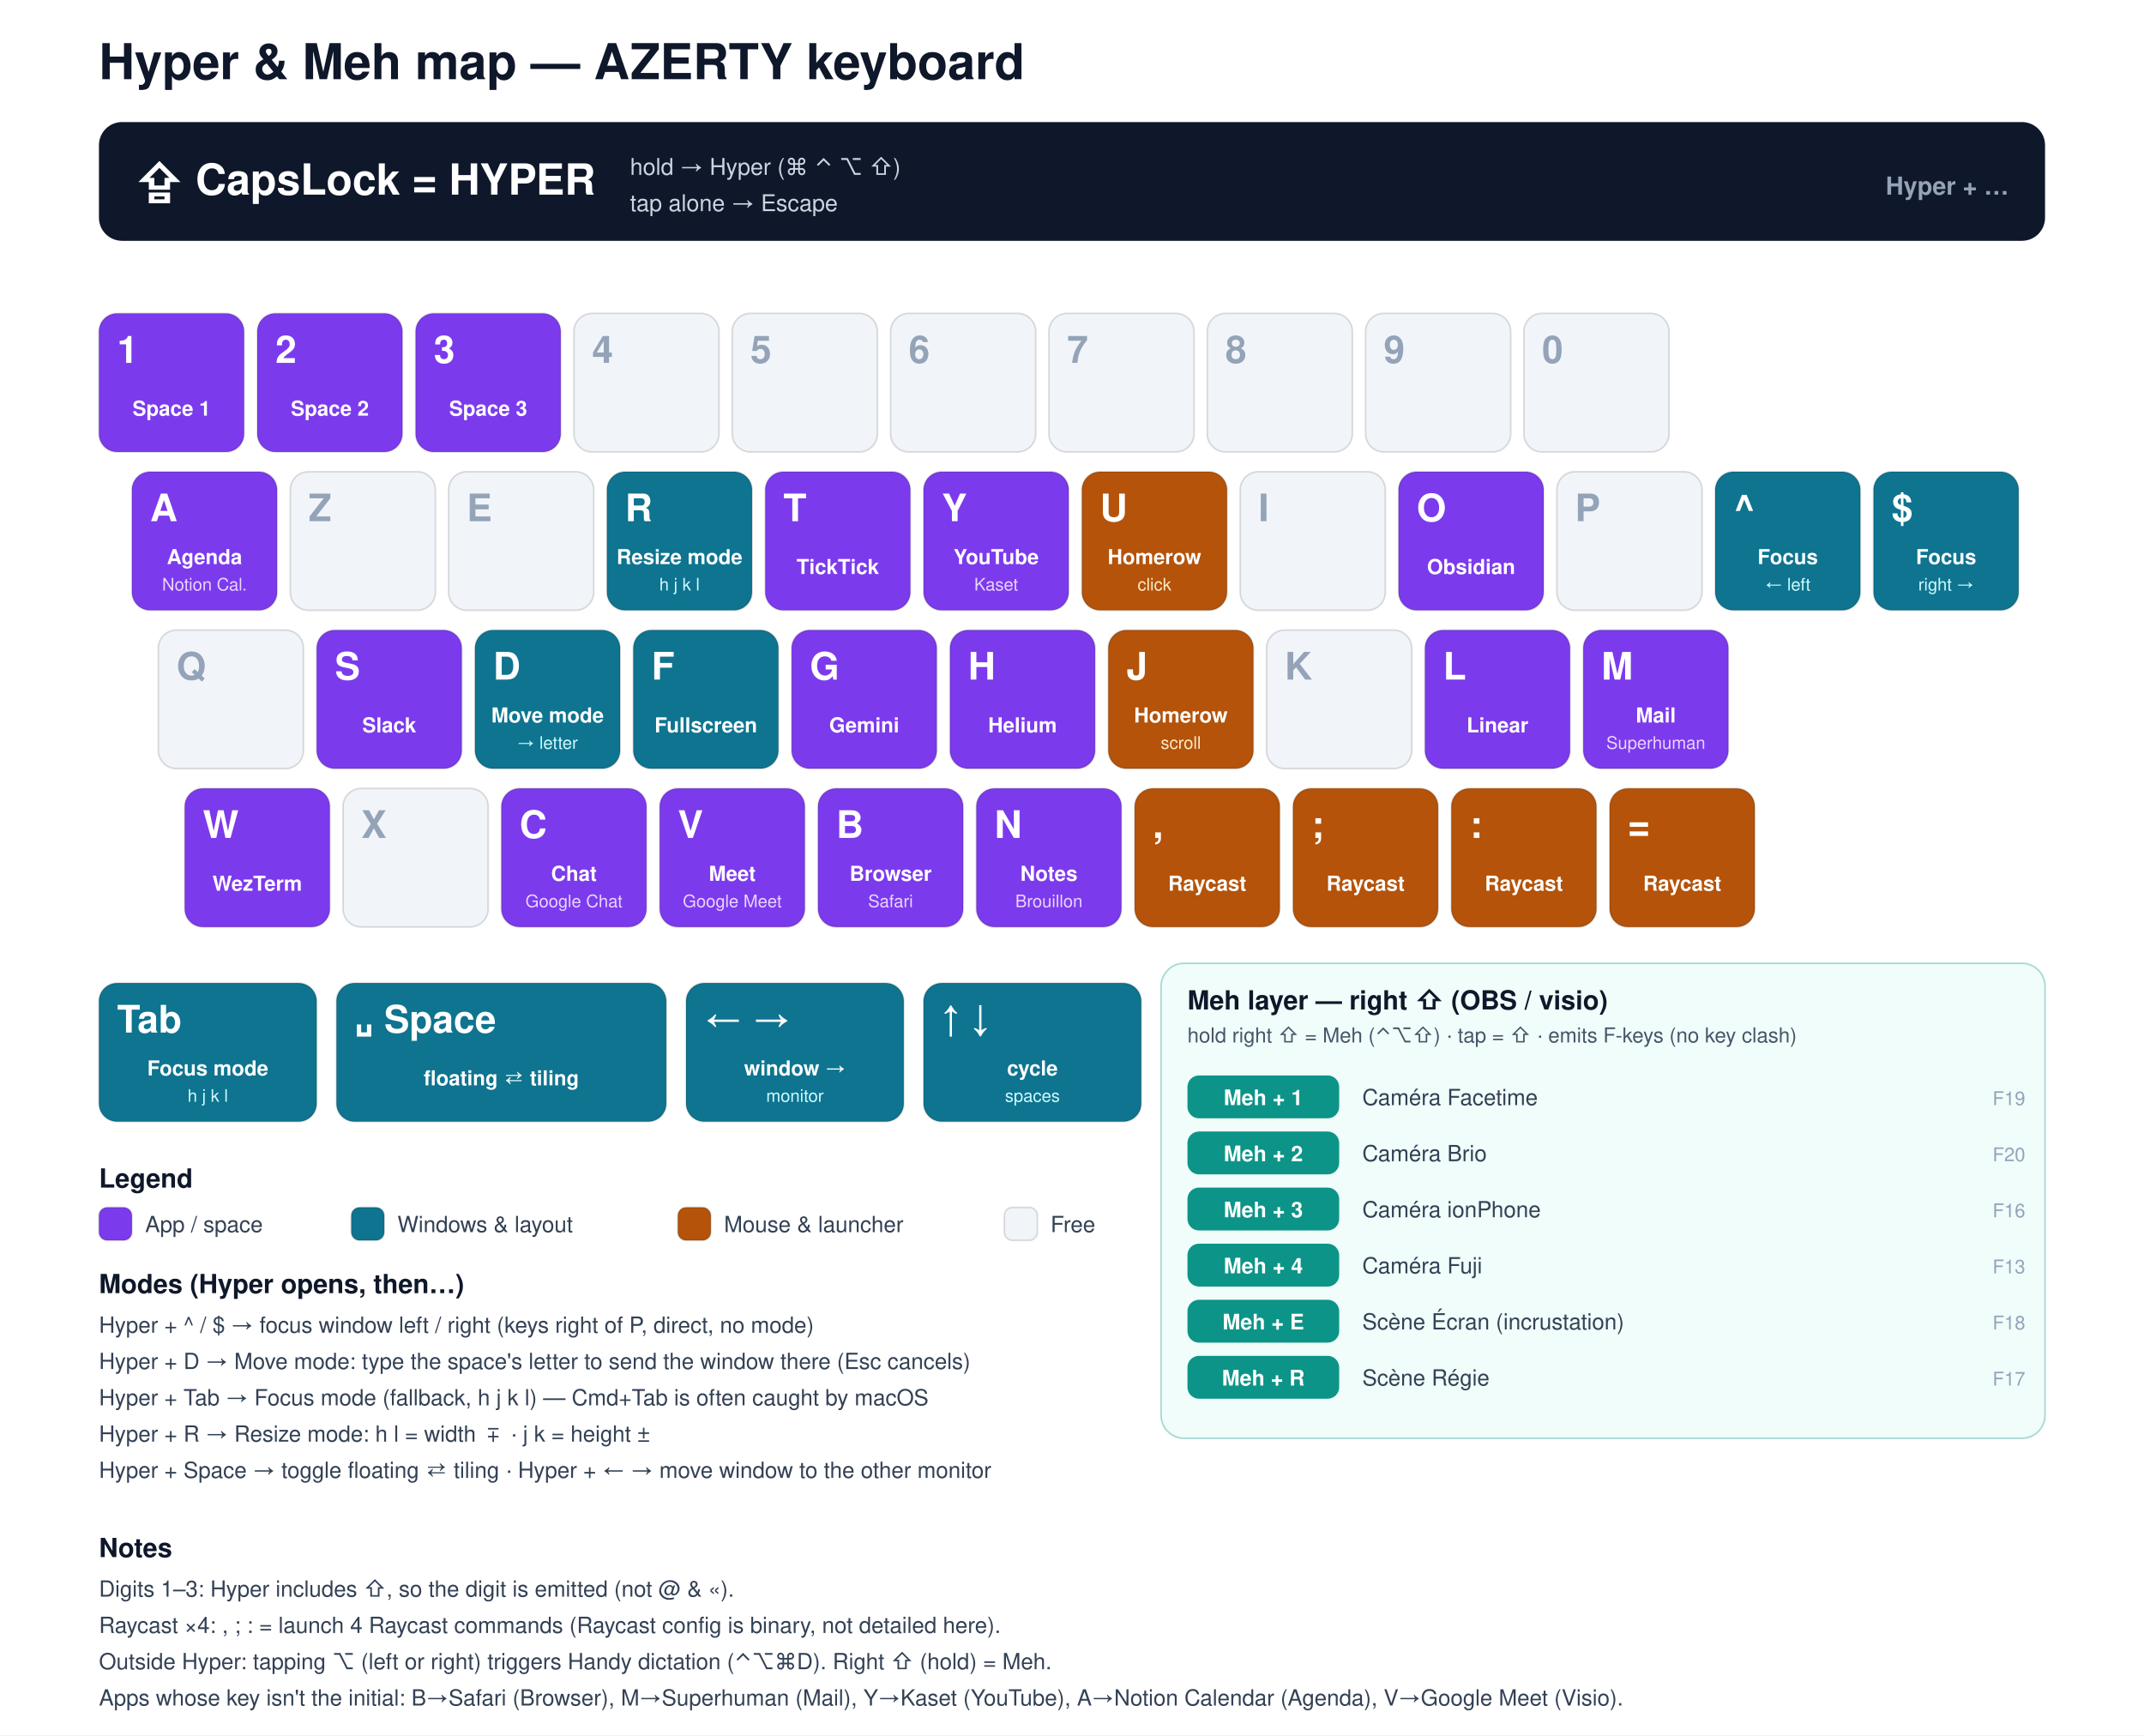
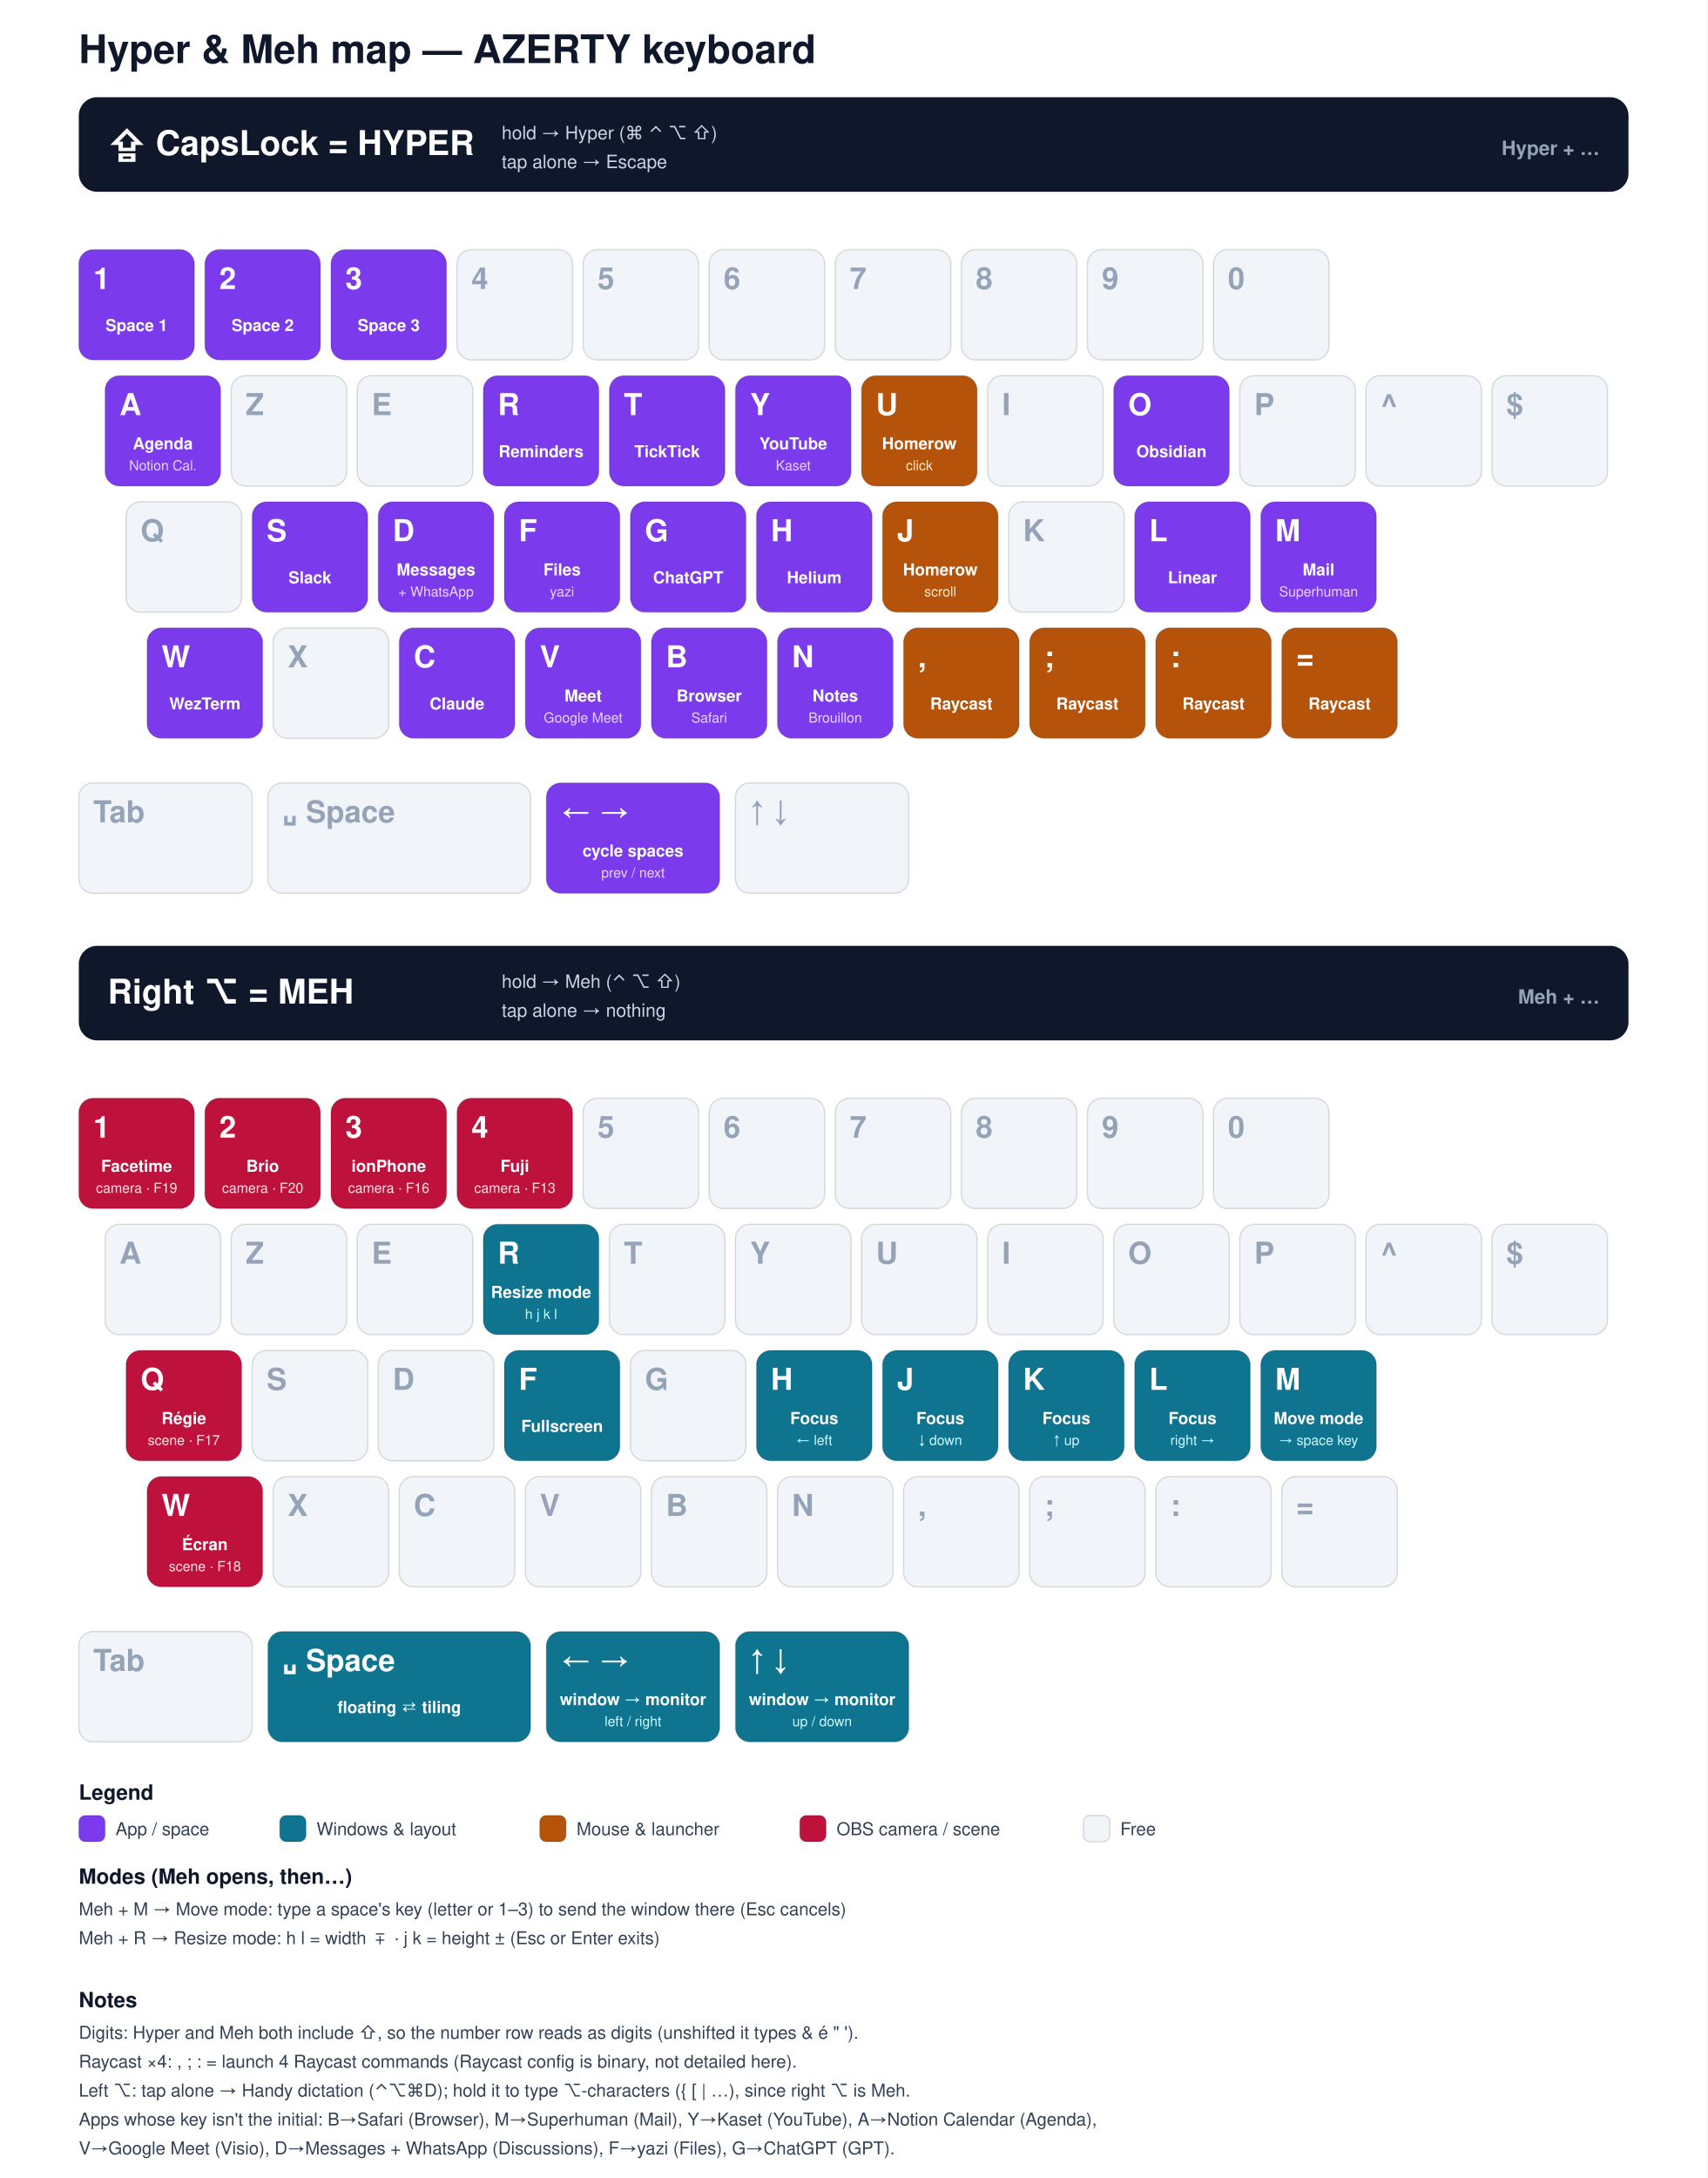
- <svg xmlns="http://www.w3.org/2000/svg" width="1300" height="1052" viewBox="0 0 1300 1052" font-family="-apple-system, Helvetica, Arial, sans-serif">
-   <rect width="1300" height="1052" fill="#ffffff" />
+ <svg xmlns="http://www.w3.org/2000/svg" width="1300" height="1658" viewBox="0 0 1300 1658" font-family="-apple-system, Helvetica, Arial, sans-serif">
+   <rect width="1300" height="1658" fill="#ffffff" />
  <text x="60" y="48" font-size="30" font-weight="800" fill="#0f172a">Hyper &amp; Meh map — AZERTY keyboard</text>
  <rect x="60" y="74" width="1180" height="72" rx="14" fill="#0f172a" />
  <text x="82" y="118" font-size="26" font-weight="800" fill="#ffffff">⇪ CapsLock = HYPER</text>
  <text x="382" y="106" font-size="14" fill="#cbd5e1">hold → Hyper (⌘ ⌃ ⌥ ⇧)</text>
  <text x="382" y="128" font-size="14" fill="#cbd5e1">tap alone → Escape</text>
  <text x="1218" y="118" font-size="15" font-weight="600" text-anchor="end" fill="#94a3b8">Hyper + …</text>
  <g>
    <rect x="60" y="190" width="88" height="84" rx="11" fill="#7c3aed" stroke="#00000022" stroke-width="1" />
    <text x="71" y="220" font-size="23" font-weight="700" fill="#ffffff">1</text>
    <text x="104.0" y="252" font-size="12.5" font-weight="600" text-anchor="middle" fill="#ffffff">Space 1</text>
  </g>
  <g>
    <rect x="156" y="190" width="88" height="84" rx="11" fill="#7c3aed" stroke="#00000022" stroke-width="1" />
    <text x="167" y="220" font-size="23" font-weight="700" fill="#ffffff">2</text>
    <text x="200.0" y="252" font-size="12.5" font-weight="600" text-anchor="middle" fill="#ffffff">Space 2</text>
  </g>
  <g>
    <rect x="252" y="190" width="88" height="84" rx="11" fill="#7c3aed" stroke="#00000022" stroke-width="1" />
    <text x="263" y="220" font-size="23" font-weight="700" fill="#ffffff">3</text>
    <text x="296.0" y="252" font-size="12.5" font-weight="600" text-anchor="middle" fill="#ffffff">Space 3</text>
  </g>
  <g>
    <rect x="348" y="190" width="88" height="84" rx="11" fill="#f1f5f9" stroke="#00000022" stroke-width="1" />
    <text x="359" y="220" font-size="23" font-weight="700" fill="#94a3b8">4</text>
  </g>
  <g>
    <rect x="444" y="190" width="88" height="84" rx="11" fill="#f1f5f9" stroke="#00000022" stroke-width="1" />
    <text x="455" y="220" font-size="23" font-weight="700" fill="#94a3b8">5</text>
  </g>
  <g>
    <rect x="540" y="190" width="88" height="84" rx="11" fill="#f1f5f9" stroke="#00000022" stroke-width="1" />
    <text x="551" y="220" font-size="23" font-weight="700" fill="#94a3b8">6</text>
  </g>
  <g>
    <rect x="636" y="190" width="88" height="84" rx="11" fill="#f1f5f9" stroke="#00000022" stroke-width="1" />
    <text x="647" y="220" font-size="23" font-weight="700" fill="#94a3b8">7</text>
  </g>
  <g>
    <rect x="732" y="190" width="88" height="84" rx="11" fill="#f1f5f9" stroke="#00000022" stroke-width="1" />
    <text x="743" y="220" font-size="23" font-weight="700" fill="#94a3b8">8</text>
  </g>
  <g>
    <rect x="828" y="190" width="88" height="84" rx="11" fill="#f1f5f9" stroke="#00000022" stroke-width="1" />
    <text x="839" y="220" font-size="23" font-weight="700" fill="#94a3b8">9</text>
  </g>
  <g>
    <rect x="924" y="190" width="88" height="84" rx="11" fill="#f1f5f9" stroke="#00000022" stroke-width="1" />
    <text x="935" y="220" font-size="23" font-weight="700" fill="#94a3b8">0</text>
  </g>
  <g>
    <rect x="80" y="286" width="88" height="84" rx="11" fill="#7c3aed" stroke="#00000022" stroke-width="1" />
    <text x="91" y="316" font-size="23" font-weight="700" fill="#ffffff">A</text>
    <text x="124.0" y="342" font-size="12.5" font-weight="600" text-anchor="middle" fill="#ffffff">Agenda</text>
    <text x="124.0" y="358" font-size="10.5" text-anchor="middle" fill="#e9d5ff">Notion Cal.</text>
  </g>
  <g>
    <rect x="176" y="286" width="88" height="84" rx="11" fill="#f1f5f9" stroke="#00000022" stroke-width="1" />
    <text x="187" y="316" font-size="23" font-weight="700" fill="#94a3b8">Z</text>
  </g>
  <g>
    <rect x="272" y="286" width="88" height="84" rx="11" fill="#f1f5f9" stroke="#00000022" stroke-width="1" />
    <text x="283" y="316" font-size="23" font-weight="700" fill="#94a3b8">E</text>
  </g>
  <g>
-     <rect x="368" y="286" width="88" height="84" rx="11" fill="#0e7490" stroke="#00000022" stroke-width="1" />
+     <rect x="368" y="286" width="88" height="84" rx="11" fill="#7c3aed" stroke="#00000022" stroke-width="1" />
    <text x="379" y="316" font-size="23" font-weight="700" fill="#ffffff">R</text>
-     <text x="412.0" y="342" font-size="12.5" font-weight="600" text-anchor="middle" fill="#ffffff">Resize mode</text>
-     <text x="412.0" y="358" font-size="10.5" text-anchor="middle" fill="#cffafe">h j k l</text>
+     <text x="412.0" y="348" font-size="12.5" font-weight="600" text-anchor="middle" fill="#ffffff">Reminders</text>
  </g>
  <g>
    <rect x="464" y="286" width="88" height="84" rx="11" fill="#7c3aed" stroke="#00000022" stroke-width="1" />
    <text x="475" y="316" font-size="23" font-weight="700" fill="#ffffff">T</text>
    <text x="508.0" y="348" font-size="12.5" font-weight="600" text-anchor="middle" fill="#ffffff">TickTick</text>
  </g>
  <g>
    <rect x="560" y="286" width="88" height="84" rx="11" fill="#7c3aed" stroke="#00000022" stroke-width="1" />
    <text x="571" y="316" font-size="23" font-weight="700" fill="#ffffff">Y</text>
    <text x="604.0" y="342" font-size="12.5" font-weight="600" text-anchor="middle" fill="#ffffff">YouTube</text>
    <text x="604.0" y="358" font-size="10.5" text-anchor="middle" fill="#e9d5ff">Kaset</text>
  </g>
  <g>
    <rect x="656" y="286" width="88" height="84" rx="11" fill="#b45309" stroke="#00000022" stroke-width="1" />
    <text x="667" y="316" font-size="23" font-weight="700" fill="#ffffff">U</text>
    <text x="700.0" y="342" font-size="12.5" font-weight="600" text-anchor="middle" fill="#ffffff">Homerow</text>
    <text x="700.0" y="358" font-size="10.5" text-anchor="middle" fill="#fde9c8">click</text>
  </g>
  <g>
    <rect x="752" y="286" width="88" height="84" rx="11" fill="#f1f5f9" stroke="#00000022" stroke-width="1" />
    <text x="763" y="316" font-size="23" font-weight="700" fill="#94a3b8">I</text>
  </g>
  <g>
    <rect x="848" y="286" width="88" height="84" rx="11" fill="#7c3aed" stroke="#00000022" stroke-width="1" />
    <text x="859" y="316" font-size="23" font-weight="700" fill="#ffffff">O</text>
    <text x="892.0" y="348" font-size="12.5" font-weight="600" text-anchor="middle" fill="#ffffff">Obsidian</text>
  </g>
  <g>
    <rect x="944" y="286" width="88" height="84" rx="11" fill="#f1f5f9" stroke="#00000022" stroke-width="1" />
    <text x="955" y="316" font-size="23" font-weight="700" fill="#94a3b8">P</text>
  </g>
  <g>
-     <rect x="1040" y="286" width="88" height="84" rx="11" fill="#0e7490" stroke="#00000022" stroke-width="1" />
-     <text x="1051" y="316" font-size="23" font-weight="700" fill="#ffffff">^</text>
-     <text x="1084.0" y="342" font-size="12.5" font-weight="600" text-anchor="middle" fill="#ffffff">Focus</text>
-     <text x="1084.0" y="358" font-size="10.5" text-anchor="middle" fill="#cffafe">← left</text>
-   </g>
-   <g>
-     <rect x="1136" y="286" width="88" height="84" rx="11" fill="#0e7490" stroke="#00000022" stroke-width="1" />
-     <text x="1147" y="316" font-size="23" font-weight="700" fill="#ffffff">$</text>
-     <text x="1180.0" y="342" font-size="12.5" font-weight="600" text-anchor="middle" fill="#ffffff">Focus</text>
-     <text x="1180.0" y="358" font-size="10.5" text-anchor="middle" fill="#cffafe">right →</text>
+     <rect x="1040" y="286" width="88" height="84" rx="11" fill="#f1f5f9" stroke="#00000022" stroke-width="1" />
+     <text x="1051" y="316" font-size="23" font-weight="700" fill="#94a3b8">^</text>
+   </g>
+   <g>
+     <rect x="1136" y="286" width="88" height="84" rx="11" fill="#f1f5f9" stroke="#00000022" stroke-width="1" />
+     <text x="1147" y="316" font-size="23" font-weight="700" fill="#94a3b8">$</text>
  </g>
  <g>
    <rect x="96" y="382" width="88" height="84" rx="11" fill="#f1f5f9" stroke="#00000022" stroke-width="1" />
    <text x="107" y="412" font-size="23" font-weight="700" fill="#94a3b8">Q</text>
  </g>
  <g>
    <rect x="192" y="382" width="88" height="84" rx="11" fill="#7c3aed" stroke="#00000022" stroke-width="1" />
    <text x="203" y="412" font-size="23" font-weight="700" fill="#ffffff">S</text>
    <text x="236.0" y="444" font-size="12.5" font-weight="600" text-anchor="middle" fill="#ffffff">Slack</text>
  </g>
  <g>
-     <rect x="288" y="382" width="88" height="84" rx="11" fill="#0e7490" stroke="#00000022" stroke-width="1" />
+     <rect x="288" y="382" width="88" height="84" rx="11" fill="#7c3aed" stroke="#00000022" stroke-width="1" />
    <text x="299" y="412" font-size="23" font-weight="700" fill="#ffffff">D</text>
-     <text x="332.0" y="438" font-size="12.5" font-weight="600" text-anchor="middle" fill="#ffffff">Move mode</text>
-     <text x="332.0" y="454" font-size="10.5" text-anchor="middle" fill="#cffafe">→ letter</text>
-   </g>
-   <g>
-     <rect x="384" y="382" width="88" height="84" rx="11" fill="#0e7490" stroke="#00000022" stroke-width="1" />
+     <text x="332.0" y="438" font-size="12.5" font-weight="600" text-anchor="middle" fill="#ffffff">Messages</text>
+     <text x="332.0" y="454" font-size="10.5" text-anchor="middle" fill="#e9d5ff">+ WhatsApp</text>
+   </g>
+   <g>
+     <rect x="384" y="382" width="88" height="84" rx="11" fill="#7c3aed" stroke="#00000022" stroke-width="1" />
    <text x="395" y="412" font-size="23" font-weight="700" fill="#ffffff">F</text>
-     <text x="428.0" y="444" font-size="12.5" font-weight="600" text-anchor="middle" fill="#ffffff">Fullscreen</text>
+     <text x="428.0" y="438" font-size="12.5" font-weight="600" text-anchor="middle" fill="#ffffff">Files</text>
+     <text x="428.0" y="454" font-size="10.5" text-anchor="middle" fill="#e9d5ff">yazi</text>
  </g>
  <g>
    <rect x="480" y="382" width="88" height="84" rx="11" fill="#7c3aed" stroke="#00000022" stroke-width="1" />
    <text x="491" y="412" font-size="23" font-weight="700" fill="#ffffff">G</text>
-     <text x="524.0" y="444" font-size="12.5" font-weight="600" text-anchor="middle" fill="#ffffff">Gemini</text>
+     <text x="524.0" y="444" font-size="12.5" font-weight="600" text-anchor="middle" fill="#ffffff">ChatGPT</text>
  </g>
  <g>
    <rect x="576" y="382" width="88" height="84" rx="11" fill="#7c3aed" stroke="#00000022" stroke-width="1" />
    <text x="587" y="412" font-size="23" font-weight="700" fill="#ffffff">H</text>
    <text x="620.0" y="444" font-size="12.5" font-weight="600" text-anchor="middle" fill="#ffffff">Helium</text>
  </g>
  <g>
    <rect x="672" y="382" width="88" height="84" rx="11" fill="#b45309" stroke="#00000022" stroke-width="1" />
    <text x="683" y="412" font-size="23" font-weight="700" fill="#ffffff">J</text>
    <text x="716.0" y="438" font-size="12.5" font-weight="600" text-anchor="middle" fill="#ffffff">Homerow</text>
    <text x="716.0" y="454" font-size="10.5" text-anchor="middle" fill="#fde9c8">scroll</text>
  </g>
  <g>
    <rect x="768" y="382" width="88" height="84" rx="11" fill="#f1f5f9" stroke="#00000022" stroke-width="1" />
    <text x="779" y="412" font-size="23" font-weight="700" fill="#94a3b8">K</text>
  </g>
  <g>
    <rect x="864" y="382" width="88" height="84" rx="11" fill="#7c3aed" stroke="#00000022" stroke-width="1" />
    <text x="875" y="412" font-size="23" font-weight="700" fill="#ffffff">L</text>
    <text x="908.0" y="444" font-size="12.5" font-weight="600" text-anchor="middle" fill="#ffffff">Linear</text>
  </g>
  <g>
    <rect x="960" y="382" width="88" height="84" rx="11" fill="#7c3aed" stroke="#00000022" stroke-width="1" />
    <text x="971" y="412" font-size="23" font-weight="700" fill="#ffffff">M</text>
    <text x="1004.0" y="438" font-size="12.5" font-weight="600" text-anchor="middle" fill="#ffffff">Mail</text>
    <text x="1004.0" y="454" font-size="10.5" text-anchor="middle" fill="#e9d5ff">Superhuman</text>
  </g>
  <g>
    <rect x="112" y="478" width="88" height="84" rx="11" fill="#7c3aed" stroke="#00000022" stroke-width="1" />
    <text x="123" y="508" font-size="23" font-weight="700" fill="#ffffff">W</text>
    <text x="156.0" y="540" font-size="12.5" font-weight="600" text-anchor="middle" fill="#ffffff">WezTerm</text>
  </g>
  <g>
    <rect x="208" y="478" width="88" height="84" rx="11" fill="#f1f5f9" stroke="#00000022" stroke-width="1" />
    <text x="219" y="508" font-size="23" font-weight="700" fill="#94a3b8">X</text>
  </g>
  <g>
    <rect x="304" y="478" width="88" height="84" rx="11" fill="#7c3aed" stroke="#00000022" stroke-width="1" />
    <text x="315" y="508" font-size="23" font-weight="700" fill="#ffffff">C</text>
-     <text x="348.0" y="534" font-size="12.5" font-weight="600" text-anchor="middle" fill="#ffffff">Chat</text>
-     <text x="348.0" y="550" font-size="10.5" text-anchor="middle" fill="#e9d5ff">Google Chat</text>
+     <text x="348.0" y="540" font-size="12.5" font-weight="600" text-anchor="middle" fill="#ffffff">Claude</text>
  </g>
  <g>
    <rect x="400" y="478" width="88" height="84" rx="11" fill="#7c3aed" stroke="#00000022" stroke-width="1" />
    <text x="411" y="508" font-size="23" font-weight="700" fill="#ffffff">V</text>
    <text x="444.0" y="534" font-size="12.5" font-weight="600" text-anchor="middle" fill="#ffffff">Meet</text>
    <text x="444.0" y="550" font-size="10.5" text-anchor="middle" fill="#e9d5ff">Google Meet</text>
  </g>
  <g>
    <rect x="496" y="478" width="88" height="84" rx="11" fill="#7c3aed" stroke="#00000022" stroke-width="1" />
    <text x="507" y="508" font-size="23" font-weight="700" fill="#ffffff">B</text>
    <text x="540.0" y="534" font-size="12.5" font-weight="600" text-anchor="middle" fill="#ffffff">Browser</text>
    <text x="540.0" y="550" font-size="10.5" text-anchor="middle" fill="#e9d5ff">Safari</text>
  </g>
  <g>
    <rect x="592" y="478" width="88" height="84" rx="11" fill="#7c3aed" stroke="#00000022" stroke-width="1" />
    <text x="603" y="508" font-size="23" font-weight="700" fill="#ffffff">N</text>
    <text x="636.0" y="534" font-size="12.5" font-weight="600" text-anchor="middle" fill="#ffffff">Notes</text>
    <text x="636.0" y="550" font-size="10.5" text-anchor="middle" fill="#e9d5ff">Brouillon</text>
  </g>
  <g>
    <rect x="688" y="478" width="88" height="84" rx="11" fill="#b45309" stroke="#00000022" stroke-width="1" />
    <text x="699" y="508" font-size="23" font-weight="700" fill="#ffffff">,</text>
    <text x="732.0" y="540" font-size="12.5" font-weight="600" text-anchor="middle" fill="#ffffff">Raycast</text>
  </g>
  <g>
    <rect x="784" y="478" width="88" height="84" rx="11" fill="#b45309" stroke="#00000022" stroke-width="1" />
    <text x="795" y="508" font-size="23" font-weight="700" fill="#ffffff">;</text>
    <text x="828.0" y="540" font-size="12.5" font-weight="600" text-anchor="middle" fill="#ffffff">Raycast</text>
  </g>
  <g>
    <rect x="880" y="478" width="88" height="84" rx="11" fill="#b45309" stroke="#00000022" stroke-width="1" />
    <text x="891" y="508" font-size="23" font-weight="700" fill="#ffffff">:</text>
    <text x="924.0" y="540" font-size="12.5" font-weight="600" text-anchor="middle" fill="#ffffff">Raycast</text>
  </g>
  <g>
    <rect x="976" y="478" width="88" height="84" rx="11" fill="#b45309" stroke="#00000022" stroke-width="1" />
    <text x="987" y="508" font-size="23" font-weight="700" fill="#ffffff">=</text>
    <text x="1020.0" y="540" font-size="12.5" font-weight="600" text-anchor="middle" fill="#ffffff">Raycast</text>
  </g>
  <g>
-     <rect x="60" y="596" width="132" height="84" rx="11" fill="#0e7490" stroke="#00000022" stroke-width="1" />
-     <text x="71" y="626" font-size="23" font-weight="700" fill="#ffffff">Tab</text>
-     <text x="126.0" y="652" font-size="12.5" font-weight="600" text-anchor="middle" fill="#ffffff">Focus mode</text>
-     <text x="126.0" y="668" font-size="10.5" text-anchor="middle" fill="#cffafe">h j k l</text>
-   </g>
-   <g>
-     <rect x="204" y="596" width="200" height="84" rx="11" fill="#0e7490" stroke="#00000022" stroke-width="1" />
-     <text x="215" y="626" font-size="23" font-weight="700" fill="#ffffff">␣  Space</text>
-     <text x="304.0" y="658" font-size="12.5" font-weight="600" text-anchor="middle" fill="#ffffff">floating ⇄ tiling</text>
-   </g>
-   <g>
-     <rect x="416" y="596" width="132" height="84" rx="11" fill="#0e7490" stroke="#00000022" stroke-width="1" />
+     <rect x="60" y="596" width="132" height="84" rx="11" fill="#f1f5f9" stroke="#00000022" stroke-width="1" />
+     <text x="71" y="626" font-size="23" font-weight="700" fill="#94a3b8">Tab</text>
+   </g>
+   <g>
+     <rect x="204" y="596" width="200" height="84" rx="11" fill="#f1f5f9" stroke="#00000022" stroke-width="1" />
+     <text x="215" y="626" font-size="23" font-weight="700" fill="#94a3b8">␣  Space</text>
+   </g>
+   <g>
+     <rect x="416" y="596" width="132" height="84" rx="11" fill="#7c3aed" stroke="#00000022" stroke-width="1" />
    <text x="427" y="626" font-size="23" font-weight="700" fill="#ffffff">← →</text>
-     <text x="482.0" y="652" font-size="12.5" font-weight="600" text-anchor="middle" fill="#ffffff">window →</text>
-     <text x="482.0" y="668" font-size="10.5" text-anchor="middle" fill="#cffafe">monitor</text>
-   </g>
-   <g>
-     <rect x="560" y="596" width="132" height="84" rx="11" fill="#0e7490" stroke="#00000022" stroke-width="1" />
-     <text x="571" y="626" font-size="23" font-weight="700" fill="#ffffff">↑ ↓</text>
-     <text x="626.0" y="652" font-size="12.5" font-weight="600" text-anchor="middle" fill="#ffffff">cycle</text>
-     <text x="626.0" y="668" font-size="10.5" text-anchor="middle" fill="#cffafe">spaces</text>
-   </g>
-   <text x="60" y="720" font-size="16" font-weight="700" fill="#0f172a">Legend</text>
-   <rect x="60" y="732" width="20" height="20" rx="5" fill="#7c3aed" stroke="#00000022" />
-   <text x="88" y="747" font-size="13.5" fill="#334155">App / space</text>
-   <rect x="213" y="732" width="20" height="20" rx="5" fill="#0e7490" stroke="#00000022" />
-   <text x="241" y="747" font-size="13.5" fill="#334155">Windows &amp; layout</text>
-   <rect x="411" y="732" width="20" height="20" rx="5" fill="#b45309" stroke="#00000022" />
-   <text x="439" y="747" font-size="13.5" fill="#334155">Mouse &amp; launcher</text>
-   <rect x="609" y="732" width="20" height="20" rx="5" fill="#f1f5f9" stroke="#00000022" />
-   <text x="637" y="747" font-size="13.5" fill="#334155">Free</text>
-   <text x="60" y="784" font-size="16" font-weight="700" fill="#0f172a">Modes (Hyper opens, then…)</text>
-   <text x="60" y="808" font-size="13.5" fill="#334155">Hyper + ^ / $  →  focus window left / right (keys right of P, direct, no mode)</text>
-   <text x="60" y="830" font-size="13.5" fill="#334155">Hyper + D  →  Move mode: type the space's letter to send the window there (Esc cancels)</text>
-   <text x="60" y="852" font-size="13.5" fill="#334155">Hyper + Tab  →  Focus mode (fallback, h j k l) — Cmd+Tab is often caught by macOS</text>
-   <text x="60" y="874" font-size="13.5" fill="#334155">Hyper + R  →  Resize mode: h l = width ∓ · j k = height ±</text>
-   <text x="60" y="896" font-size="13.5" fill="#334155">Hyper + Space  →  toggle floating ⇄ tiling · Hyper + ← →  move window to the other monitor</text>
-   <text x="60" y="944" font-size="16" font-weight="700" fill="#0f172a">Notes</text>
-   <text x="60" y="968" font-size="13.5" fill="#334155">Digits 1–3: Hyper includes ⇧, so the digit is emitted (not @ &amp; «).</text>
-   <text x="60" y="990" font-size="13.5" fill="#334155">Raycast ×4: , ; : = launch 4 Raycast commands (Raycast config is binary, not detailed here).</text>
-   <text x="60" y="1012" font-size="13.5" fill="#334155">Outside Hyper: tapping ⌥ (left or right) triggers Handy dictation (⌃⌥⌘D). Right ⇧ (hold) = Meh.</text>
-   <text x="60" y="1034" font-size="13.5" fill="#334155">Apps whose key isn't the initial: B→Safari (Browser), M→Superhuman (Mail), Y→Kaset (YouTube), A→Notion Calendar (Agenda), V→Google Meet (Visio).</text>
-   <rect x="704" y="584" width="536" height="288" rx="14" fill="#f0fdfa" stroke="#0d948855" />
-   <text x="720" y="612" font-size="16" font-weight="700" fill="#0f172a">Meh layer — right ⇧  (OBS / visio)</text>
-   <text x="720" y="632" font-size="12.5" fill="#475569">hold right ⇧ = Meh (⌃⌥⇧) · tap = ⇧ · emits F-keys (no key clash)</text>
-   <rect x="720" y="652" width="92" height="26" rx="7" fill="#0d9488" />
-   <text x="766" y="670" font-size="13" font-weight="700" text-anchor="middle" fill="#ffffff">Meh + 1</text>
-   <text x="826" y="670" font-size="13.5" fill="#334155">Caméra Facetime</text>
-   <text x="1228" y="670" font-size="11.5" text-anchor="end" fill="#94a3b8">F19</text>
-   <rect x="720" y="686" width="92" height="26" rx="7" fill="#0d9488" />
-   <text x="766" y="704" font-size="13" font-weight="700" text-anchor="middle" fill="#ffffff">Meh + 2</text>
-   <text x="826" y="704" font-size="13.5" fill="#334155">Caméra Brio</text>
-   <text x="1228" y="704" font-size="11.5" text-anchor="end" fill="#94a3b8">F20</text>
-   <rect x="720" y="720" width="92" height="26" rx="7" fill="#0d9488" />
-   <text x="766" y="738" font-size="13" font-weight="700" text-anchor="middle" fill="#ffffff">Meh + 3</text>
-   <text x="826" y="738" font-size="13.5" fill="#334155">Caméra ionPhone</text>
-   <text x="1228" y="738" font-size="11.5" text-anchor="end" fill="#94a3b8">F16</text>
-   <rect x="720" y="754" width="92" height="26" rx="7" fill="#0d9488" />
-   <text x="766" y="772" font-size="13" font-weight="700" text-anchor="middle" fill="#ffffff">Meh + 4</text>
-   <text x="826" y="772" font-size="13.5" fill="#334155">Caméra Fuji</text>
-   <text x="1228" y="772" font-size="11.5" text-anchor="end" fill="#94a3b8">F13</text>
-   <rect x="720" y="788" width="92" height="26" rx="7" fill="#0d9488" />
-   <text x="766" y="806" font-size="13" font-weight="700" text-anchor="middle" fill="#ffffff">Meh + E</text>
-   <text x="826" y="806" font-size="13.5" fill="#334155">Scène Écran (incrustation)</text>
-   <text x="1228" y="806" font-size="11.5" text-anchor="end" fill="#94a3b8">F18</text>
-   <rect x="720" y="822" width="92" height="26" rx="7" fill="#0d9488" />
-   <text x="766" y="840" font-size="13" font-weight="700" text-anchor="middle" fill="#ffffff">Meh + R</text>
-   <text x="826" y="840" font-size="13.5" fill="#334155">Scène Régie</text>
-   <text x="1228" y="840" font-size="11.5" text-anchor="end" fill="#94a3b8">F17</text>
+     <text x="482.0" y="652" font-size="12.5" font-weight="600" text-anchor="middle" fill="#ffffff">cycle spaces</text>
+     <text x="482.0" y="668" font-size="10.5" text-anchor="middle" fill="#e9d5ff">prev / next</text>
+   </g>
+   <g>
+     <rect x="560" y="596" width="132" height="84" rx="11" fill="#f1f5f9" stroke="#00000022" stroke-width="1" />
+     <text x="571" y="626" font-size="23" font-weight="700" fill="#94a3b8">↑ ↓</text>
+   </g>
+   <rect x="60" y="720" width="1180" height="72" rx="14" fill="#0f172a" />
+   <text x="82" y="764" font-size="26" font-weight="800" fill="#ffffff">Right ⌥ = MEH</text>
+   <text x="382" y="752" font-size="14" fill="#cbd5e1">hold → Meh (⌃ ⌥ ⇧)</text>
+   <text x="382" y="774" font-size="14" fill="#cbd5e1">tap alone → nothing</text>
+   <text x="1218" y="764" font-size="15" font-weight="600" text-anchor="end" fill="#94a3b8">Meh + …</text>
+   <g>
+     <rect x="60" y="836" width="88" height="84" rx="11" fill="#be123c" stroke="#00000022" stroke-width="1" />
+     <text x="71" y="866" font-size="23" font-weight="700" fill="#ffffff">1</text>
+     <text x="104.0" y="892" font-size="12.5" font-weight="600" text-anchor="middle" fill="#ffffff">Facetime</text>
+     <text x="104.0" y="908" font-size="10.5" text-anchor="middle" fill="#ffe4e6">camera · F19</text>
+   </g>
+   <g>
+     <rect x="156" y="836" width="88" height="84" rx="11" fill="#be123c" stroke="#00000022" stroke-width="1" />
+     <text x="167" y="866" font-size="23" font-weight="700" fill="#ffffff">2</text>
+     <text x="200.0" y="892" font-size="12.5" font-weight="600" text-anchor="middle" fill="#ffffff">Brio</text>
+     <text x="200.0" y="908" font-size="10.5" text-anchor="middle" fill="#ffe4e6">camera · F20</text>
+   </g>
+   <g>
+     <rect x="252" y="836" width="88" height="84" rx="11" fill="#be123c" stroke="#00000022" stroke-width="1" />
+     <text x="263" y="866" font-size="23" font-weight="700" fill="#ffffff">3</text>
+     <text x="296.0" y="892" font-size="12.5" font-weight="600" text-anchor="middle" fill="#ffffff">ionPhone</text>
+     <text x="296.0" y="908" font-size="10.5" text-anchor="middle" fill="#ffe4e6">camera · F16</text>
+   </g>
+   <g>
+     <rect x="348" y="836" width="88" height="84" rx="11" fill="#be123c" stroke="#00000022" stroke-width="1" />
+     <text x="359" y="866" font-size="23" font-weight="700" fill="#ffffff">4</text>
+     <text x="392.0" y="892" font-size="12.5" font-weight="600" text-anchor="middle" fill="#ffffff">Fuji</text>
+     <text x="392.0" y="908" font-size="10.5" text-anchor="middle" fill="#ffe4e6">camera · F13</text>
+   </g>
+   <g>
+     <rect x="444" y="836" width="88" height="84" rx="11" fill="#f1f5f9" stroke="#00000022" stroke-width="1" />
+     <text x="455" y="866" font-size="23" font-weight="700" fill="#94a3b8">5</text>
+   </g>
+   <g>
+     <rect x="540" y="836" width="88" height="84" rx="11" fill="#f1f5f9" stroke="#00000022" stroke-width="1" />
+     <text x="551" y="866" font-size="23" font-weight="700" fill="#94a3b8">6</text>
+   </g>
+   <g>
+     <rect x="636" y="836" width="88" height="84" rx="11" fill="#f1f5f9" stroke="#00000022" stroke-width="1" />
+     <text x="647" y="866" font-size="23" font-weight="700" fill="#94a3b8">7</text>
+   </g>
+   <g>
+     <rect x="732" y="836" width="88" height="84" rx="11" fill="#f1f5f9" stroke="#00000022" stroke-width="1" />
+     <text x="743" y="866" font-size="23" font-weight="700" fill="#94a3b8">8</text>
+   </g>
+   <g>
+     <rect x="828" y="836" width="88" height="84" rx="11" fill="#f1f5f9" stroke="#00000022" stroke-width="1" />
+     <text x="839" y="866" font-size="23" font-weight="700" fill="#94a3b8">9</text>
+   </g>
+   <g>
+     <rect x="924" y="836" width="88" height="84" rx="11" fill="#f1f5f9" stroke="#00000022" stroke-width="1" />
+     <text x="935" y="866" font-size="23" font-weight="700" fill="#94a3b8">0</text>
+   </g>
+   <g>
+     <rect x="80" y="932" width="88" height="84" rx="11" fill="#f1f5f9" stroke="#00000022" stroke-width="1" />
+     <text x="91" y="962" font-size="23" font-weight="700" fill="#94a3b8">A</text>
+   </g>
+   <g>
+     <rect x="176" y="932" width="88" height="84" rx="11" fill="#f1f5f9" stroke="#00000022" stroke-width="1" />
+     <text x="187" y="962" font-size="23" font-weight="700" fill="#94a3b8">Z</text>
+   </g>
+   <g>
+     <rect x="272" y="932" width="88" height="84" rx="11" fill="#f1f5f9" stroke="#00000022" stroke-width="1" />
+     <text x="283" y="962" font-size="23" font-weight="700" fill="#94a3b8">E</text>
+   </g>
+   <g>
+     <rect x="368" y="932" width="88" height="84" rx="11" fill="#0e7490" stroke="#00000022" stroke-width="1" />
+     <text x="379" y="962" font-size="23" font-weight="700" fill="#ffffff">R</text>
+     <text x="412.0" y="988" font-size="12.5" font-weight="600" text-anchor="middle" fill="#ffffff">Resize mode</text>
+     <text x="412.0" y="1004" font-size="10.5" text-anchor="middle" fill="#cffafe">h j k l</text>
+   </g>
+   <g>
+     <rect x="464" y="932" width="88" height="84" rx="11" fill="#f1f5f9" stroke="#00000022" stroke-width="1" />
+     <text x="475" y="962" font-size="23" font-weight="700" fill="#94a3b8">T</text>
+   </g>
+   <g>
+     <rect x="560" y="932" width="88" height="84" rx="11" fill="#f1f5f9" stroke="#00000022" stroke-width="1" />
+     <text x="571" y="962" font-size="23" font-weight="700" fill="#94a3b8">Y</text>
+   </g>
+   <g>
+     <rect x="656" y="932" width="88" height="84" rx="11" fill="#f1f5f9" stroke="#00000022" stroke-width="1" />
+     <text x="667" y="962" font-size="23" font-weight="700" fill="#94a3b8">U</text>
+   </g>
+   <g>
+     <rect x="752" y="932" width="88" height="84" rx="11" fill="#f1f5f9" stroke="#00000022" stroke-width="1" />
+     <text x="763" y="962" font-size="23" font-weight="700" fill="#94a3b8">I</text>
+   </g>
+   <g>
+     <rect x="848" y="932" width="88" height="84" rx="11" fill="#f1f5f9" stroke="#00000022" stroke-width="1" />
+     <text x="859" y="962" font-size="23" font-weight="700" fill="#94a3b8">O</text>
+   </g>
+   <g>
+     <rect x="944" y="932" width="88" height="84" rx="11" fill="#f1f5f9" stroke="#00000022" stroke-width="1" />
+     <text x="955" y="962" font-size="23" font-weight="700" fill="#94a3b8">P</text>
+   </g>
+   <g>
+     <rect x="1040" y="932" width="88" height="84" rx="11" fill="#f1f5f9" stroke="#00000022" stroke-width="1" />
+     <text x="1051" y="962" font-size="23" font-weight="700" fill="#94a3b8">^</text>
+   </g>
+   <g>
+     <rect x="1136" y="932" width="88" height="84" rx="11" fill="#f1f5f9" stroke="#00000022" stroke-width="1" />
+     <text x="1147" y="962" font-size="23" font-weight="700" fill="#94a3b8">$</text>
+   </g>
+   <g>
+     <rect x="96" y="1028" width="88" height="84" rx="11" fill="#be123c" stroke="#00000022" stroke-width="1" />
+     <text x="107" y="1058" font-size="23" font-weight="700" fill="#ffffff">Q</text>
+     <text x="140.0" y="1084" font-size="12.5" font-weight="600" text-anchor="middle" fill="#ffffff">Régie</text>
+     <text x="140.0" y="1100" font-size="10.5" text-anchor="middle" fill="#ffe4e6">scene · F17</text>
+   </g>
+   <g>
+     <rect x="192" y="1028" width="88" height="84" rx="11" fill="#f1f5f9" stroke="#00000022" stroke-width="1" />
+     <text x="203" y="1058" font-size="23" font-weight="700" fill="#94a3b8">S</text>
+   </g>
+   <g>
+     <rect x="288" y="1028" width="88" height="84" rx="11" fill="#f1f5f9" stroke="#00000022" stroke-width="1" />
+     <text x="299" y="1058" font-size="23" font-weight="700" fill="#94a3b8">D</text>
+   </g>
+   <g>
+     <rect x="384" y="1028" width="88" height="84" rx="11" fill="#0e7490" stroke="#00000022" stroke-width="1" />
+     <text x="395" y="1058" font-size="23" font-weight="700" fill="#ffffff">F</text>
+     <text x="428.0" y="1090" font-size="12.5" font-weight="600" text-anchor="middle" fill="#ffffff">Fullscreen</text>
+   </g>
+   <g>
+     <rect x="480" y="1028" width="88" height="84" rx="11" fill="#f1f5f9" stroke="#00000022" stroke-width="1" />
+     <text x="491" y="1058" font-size="23" font-weight="700" fill="#94a3b8">G</text>
+   </g>
+   <g>
+     <rect x="576" y="1028" width="88" height="84" rx="11" fill="#0e7490" stroke="#00000022" stroke-width="1" />
+     <text x="587" y="1058" font-size="23" font-weight="700" fill="#ffffff">H</text>
+     <text x="620.0" y="1084" font-size="12.5" font-weight="600" text-anchor="middle" fill="#ffffff">Focus</text>
+     <text x="620.0" y="1100" font-size="10.5" text-anchor="middle" fill="#cffafe">← left</text>
+   </g>
+   <g>
+     <rect x="672" y="1028" width="88" height="84" rx="11" fill="#0e7490" stroke="#00000022" stroke-width="1" />
+     <text x="683" y="1058" font-size="23" font-weight="700" fill="#ffffff">J</text>
+     <text x="716.0" y="1084" font-size="12.5" font-weight="600" text-anchor="middle" fill="#ffffff">Focus</text>
+     <text x="716.0" y="1100" font-size="10.5" text-anchor="middle" fill="#cffafe">↓ down</text>
+   </g>
+   <g>
+     <rect x="768" y="1028" width="88" height="84" rx="11" fill="#0e7490" stroke="#00000022" stroke-width="1" />
+     <text x="779" y="1058" font-size="23" font-weight="700" fill="#ffffff">K</text>
+     <text x="812.0" y="1084" font-size="12.5" font-weight="600" text-anchor="middle" fill="#ffffff">Focus</text>
+     <text x="812.0" y="1100" font-size="10.5" text-anchor="middle" fill="#cffafe">↑ up</text>
+   </g>
+   <g>
+     <rect x="864" y="1028" width="88" height="84" rx="11" fill="#0e7490" stroke="#00000022" stroke-width="1" />
+     <text x="875" y="1058" font-size="23" font-weight="700" fill="#ffffff">L</text>
+     <text x="908.0" y="1084" font-size="12.5" font-weight="600" text-anchor="middle" fill="#ffffff">Focus</text>
+     <text x="908.0" y="1100" font-size="10.5" text-anchor="middle" fill="#cffafe">right →</text>
+   </g>
+   <g>
+     <rect x="960" y="1028" width="88" height="84" rx="11" fill="#0e7490" stroke="#00000022" stroke-width="1" />
+     <text x="971" y="1058" font-size="23" font-weight="700" fill="#ffffff">M</text>
+     <text x="1004.0" y="1084" font-size="12.5" font-weight="600" text-anchor="middle" fill="#ffffff">Move mode</text>
+     <text x="1004.0" y="1100" font-size="10.5" text-anchor="middle" fill="#cffafe">→ space key</text>
+   </g>
+   <g>
+     <rect x="112" y="1124" width="88" height="84" rx="11" fill="#be123c" stroke="#00000022" stroke-width="1" />
+     <text x="123" y="1154" font-size="23" font-weight="700" fill="#ffffff">W</text>
+     <text x="156.0" y="1180" font-size="12.5" font-weight="600" text-anchor="middle" fill="#ffffff">Écran</text>
+     <text x="156.0" y="1196" font-size="10.5" text-anchor="middle" fill="#ffe4e6">scene · F18</text>
+   </g>
+   <g>
+     <rect x="208" y="1124" width="88" height="84" rx="11" fill="#f1f5f9" stroke="#00000022" stroke-width="1" />
+     <text x="219" y="1154" font-size="23" font-weight="700" fill="#94a3b8">X</text>
+   </g>
+   <g>
+     <rect x="304" y="1124" width="88" height="84" rx="11" fill="#f1f5f9" stroke="#00000022" stroke-width="1" />
+     <text x="315" y="1154" font-size="23" font-weight="700" fill="#94a3b8">C</text>
+   </g>
+   <g>
+     <rect x="400" y="1124" width="88" height="84" rx="11" fill="#f1f5f9" stroke="#00000022" stroke-width="1" />
+     <text x="411" y="1154" font-size="23" font-weight="700" fill="#94a3b8">V</text>
+   </g>
+   <g>
+     <rect x="496" y="1124" width="88" height="84" rx="11" fill="#f1f5f9" stroke="#00000022" stroke-width="1" />
+     <text x="507" y="1154" font-size="23" font-weight="700" fill="#94a3b8">B</text>
+   </g>
+   <g>
+     <rect x="592" y="1124" width="88" height="84" rx="11" fill="#f1f5f9" stroke="#00000022" stroke-width="1" />
+     <text x="603" y="1154" font-size="23" font-weight="700" fill="#94a3b8">N</text>
+   </g>
+   <g>
+     <rect x="688" y="1124" width="88" height="84" rx="11" fill="#f1f5f9" stroke="#00000022" stroke-width="1" />
+     <text x="699" y="1154" font-size="23" font-weight="700" fill="#94a3b8">,</text>
+   </g>
+   <g>
+     <rect x="784" y="1124" width="88" height="84" rx="11" fill="#f1f5f9" stroke="#00000022" stroke-width="1" />
+     <text x="795" y="1154" font-size="23" font-weight="700" fill="#94a3b8">;</text>
+   </g>
+   <g>
+     <rect x="880" y="1124" width="88" height="84" rx="11" fill="#f1f5f9" stroke="#00000022" stroke-width="1" />
+     <text x="891" y="1154" font-size="23" font-weight="700" fill="#94a3b8">:</text>
+   </g>
+   <g>
+     <rect x="976" y="1124" width="88" height="84" rx="11" fill="#f1f5f9" stroke="#00000022" stroke-width="1" />
+     <text x="987" y="1154" font-size="23" font-weight="700" fill="#94a3b8">=</text>
+   </g>
+   <g>
+     <rect x="60" y="1242" width="132" height="84" rx="11" fill="#f1f5f9" stroke="#00000022" stroke-width="1" />
+     <text x="71" y="1272" font-size="23" font-weight="700" fill="#94a3b8">Tab</text>
+   </g>
+   <g>
+     <rect x="204" y="1242" width="200" height="84" rx="11" fill="#0e7490" stroke="#00000022" stroke-width="1" />
+     <text x="215" y="1272" font-size="23" font-weight="700" fill="#ffffff">␣  Space</text>
+     <text x="304.0" y="1304" font-size="12.5" font-weight="600" text-anchor="middle" fill="#ffffff">floating ⇄ tiling</text>
+   </g>
+   <g>
+     <rect x="416" y="1242" width="132" height="84" rx="11" fill="#0e7490" stroke="#00000022" stroke-width="1" />
+     <text x="427" y="1272" font-size="23" font-weight="700" fill="#ffffff">← →</text>
+     <text x="482.0" y="1298" font-size="12.5" font-weight="600" text-anchor="middle" fill="#ffffff">window → monitor</text>
+     <text x="482.0" y="1314" font-size="10.5" text-anchor="middle" fill="#cffafe">left / right</text>
+   </g>
+   <g>
+     <rect x="560" y="1242" width="132" height="84" rx="11" fill="#0e7490" stroke="#00000022" stroke-width="1" />
+     <text x="571" y="1272" font-size="23" font-weight="700" fill="#ffffff">↑ ↓</text>
+     <text x="626.0" y="1298" font-size="12.5" font-weight="600" text-anchor="middle" fill="#ffffff">window → monitor</text>
+     <text x="626.0" y="1314" font-size="10.5" text-anchor="middle" fill="#cffafe">up / down</text>
+   </g>
+   <text x="60" y="1370" font-size="16" font-weight="700" fill="#0f172a">Legend</text>
+   <rect x="60" y="1382" width="20" height="20" rx="5" fill="#7c3aed" stroke="#00000022" />
+   <text x="88" y="1397" font-size="13.5" fill="#334155">App / space</text>
+   <rect x="213" y="1382" width="20" height="20" rx="5" fill="#0e7490" stroke="#00000022" />
+   <text x="241" y="1397" font-size="13.5" fill="#334155">Windows &amp; layout</text>
+   <rect x="411" y="1382" width="20" height="20" rx="5" fill="#b45309" stroke="#00000022" />
+   <text x="439" y="1397" font-size="13.5" fill="#334155">Mouse &amp; launcher</text>
+   <rect x="609" y="1382" width="20" height="20" rx="5" fill="#be123c" stroke="#00000022" />
+   <text x="637" y="1397" font-size="13.5" fill="#334155">OBS camera / scene</text>
+   <rect x="825" y="1382" width="20" height="20" rx="5" fill="#f1f5f9" stroke="#00000022" />
+   <text x="853" y="1397" font-size="13.5" fill="#334155">Free</text>
+   <text x="60" y="1434" font-size="16" font-weight="700" fill="#0f172a">Modes (Meh opens, then…)</text>
+   <text x="60" y="1458" font-size="13.5" fill="#334155">Meh + M  →  Move mode: type a space's key (letter or 1–3) to send the window there (Esc cancels)</text>
+   <text x="60" y="1480" font-size="13.5" fill="#334155">Meh + R  →  Resize mode: h l = width ∓ · j k = height ± (Esc or Enter exits)</text>
+   <text x="60" y="1528" font-size="16" font-weight="700" fill="#0f172a">Notes</text>
+   <text x="60" y="1552" font-size="13.5" fill="#334155">Digits: Hyper and Meh both include ⇧, so the number row reads as digits (unshifted it types &amp; é " ').</text>
+   <text x="60" y="1574" font-size="13.5" fill="#334155">Raycast ×4: , ; : = launch 4 Raycast commands (Raycast config is binary, not detailed here).</text>
+   <text x="60" y="1596" font-size="13.5" fill="#334155">Left ⌥: tap alone → Handy dictation (⌃⌥⌘D); hold it to type ⌥-characters ({ [ | …), since right ⌥ is Meh.</text>
+   <text x="60" y="1618" font-size="13.5" fill="#334155">Apps whose key isn't the initial: B→Safari (Browser), M→Superhuman (Mail), Y→Kaset (YouTube), A→Notion Calendar (Agenda),</text>
+   <text x="60" y="1640" font-size="13.5" fill="#334155">V→Google Meet (Visio), D→Messages + WhatsApp (Discussions), F→yazi (Files), G→ChatGPT (GPT).</text>
</svg>
